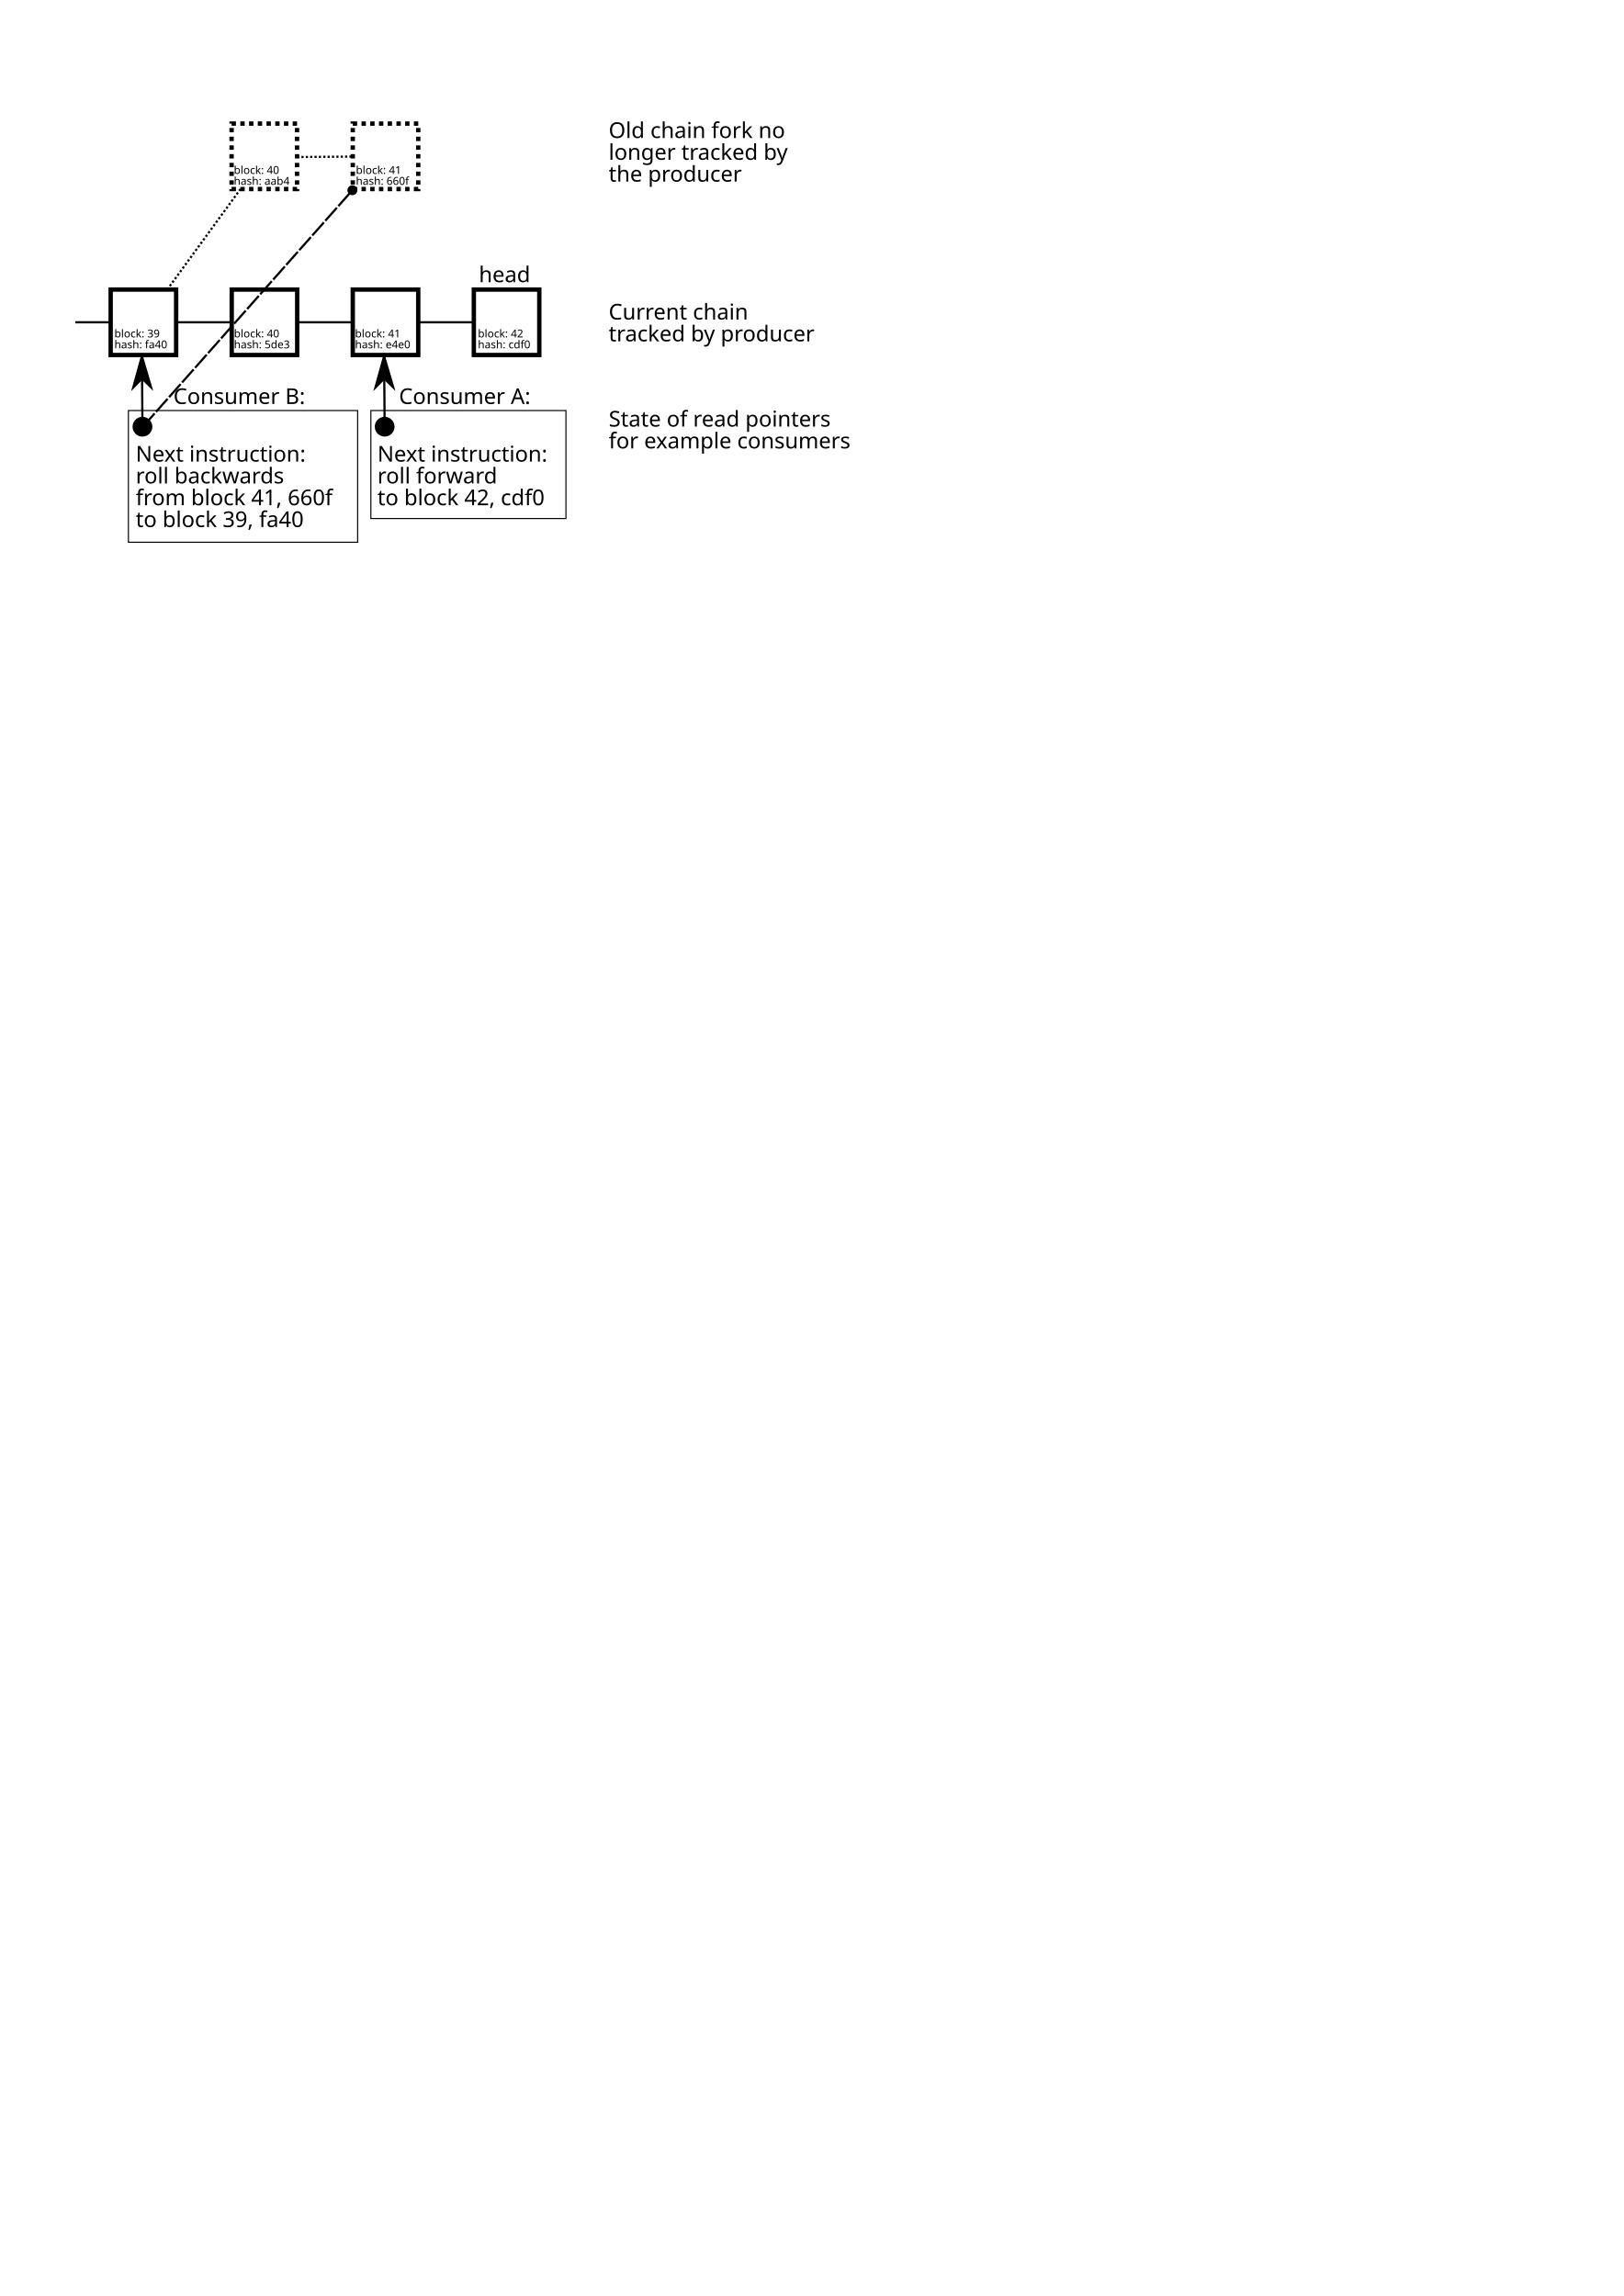
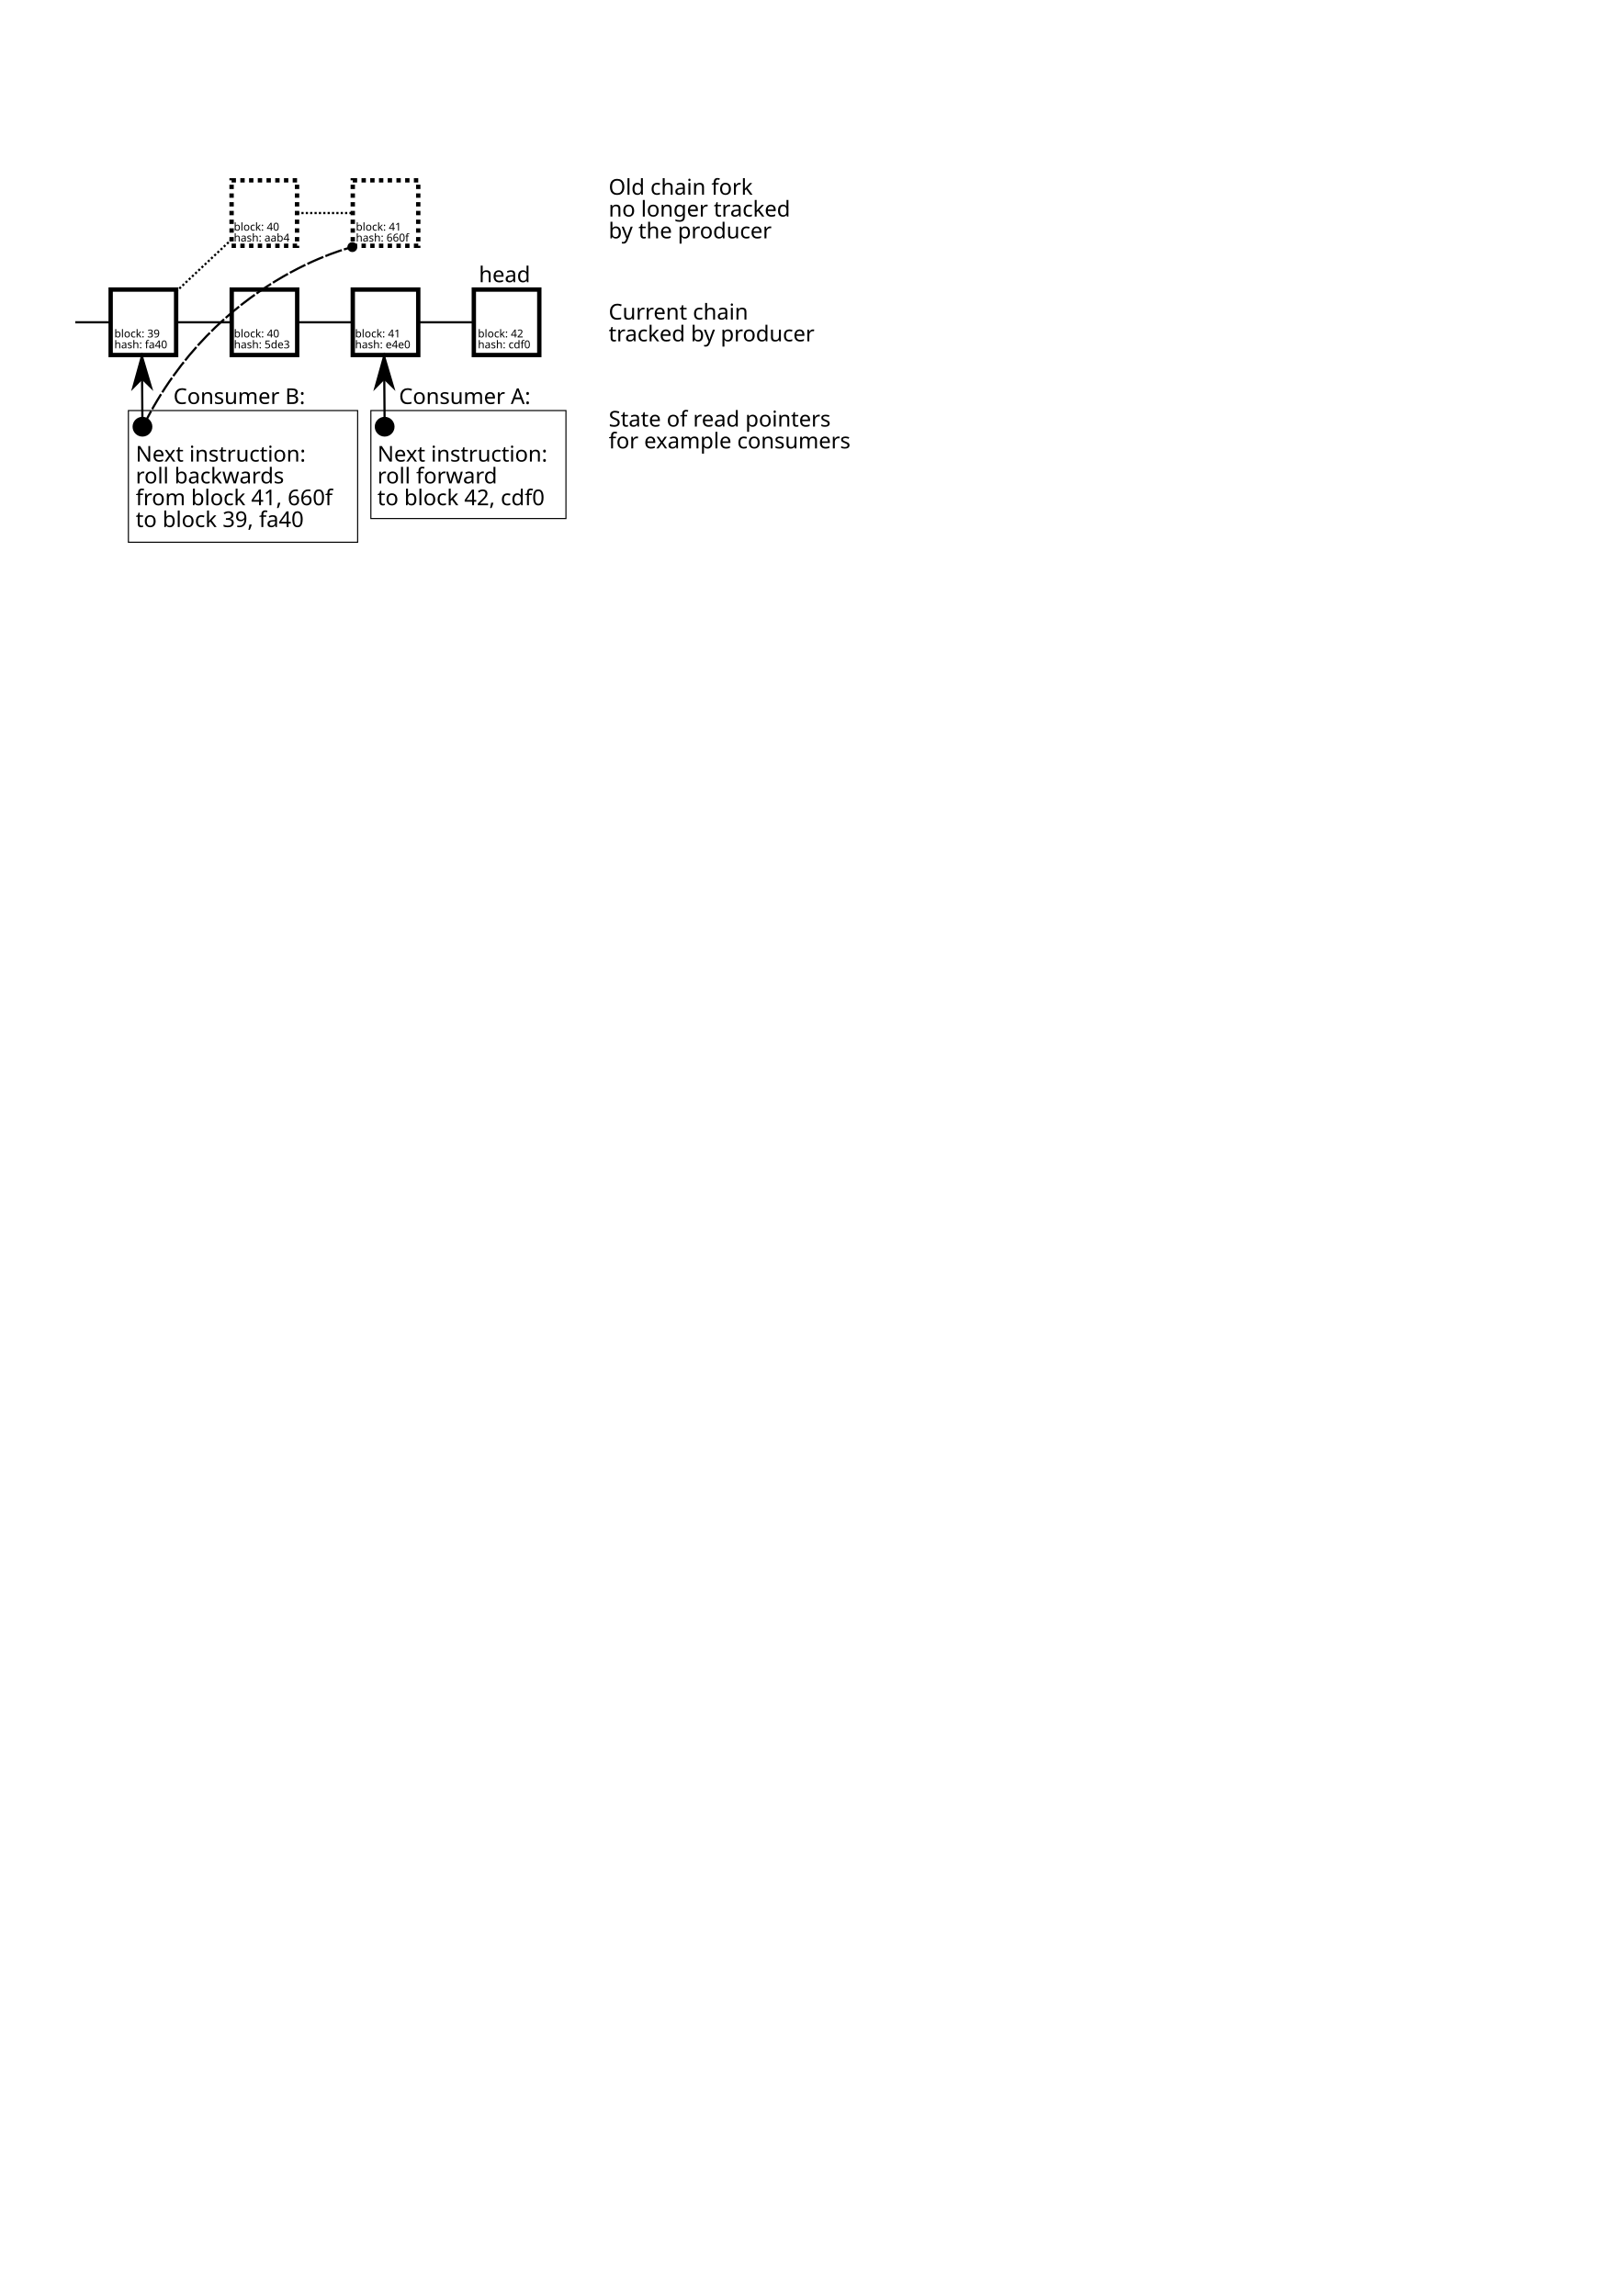
<svg xmlns="http://www.w3.org/2000/svg" width="210mm" height="297mm" viewBox="0 0 744.094 1052.362" id="svg10272" version="1.1">
  <defs id="defs10274">
    <marker orient="auto" refY="0.0" refX="0.0" id="DotM" style="overflow:visible">
      <path id="path9977" d="M -2.5,-1.0 C -2.5,1.76 -4.74,4.0 -7.5,4.0 C -10.26,4.0 -12.5,1.76 -12.5,-1.0 C -12.5,-3.76 -10.26,-6.0 -7.5,-6.0 C -4.74,-6.0 -2.5,-3.76 -2.5,-1.0 z " style="fill-rule:evenodd;stroke:#000000;stroke-width:1pt;stroke-opacity:1;fill:#000000;fill-opacity:1" transform="scale(0.4) translate(7.4, 1)" />
    </marker>
    <marker orient="auto" refY="0.0" refX="0.0" id="Arrow1Mstart" style="overflow:visible">
      <path id="path9919" d="M 0.0,0.0 L 5.0,-5.0 L -12.5,0.0 L 5.0,5.0 L 0.0,0.0 z " style="fill-rule:evenodd;stroke:#000000;stroke-width:1pt;stroke-opacity:1;fill:#000000;fill-opacity:1" transform="scale(0.4) translate(10,0)" />
    </marker>
    <marker orient="auto" refY="0.0" refX="0.0" id="Tail" style="overflow:visible">
      <g id="g9949" transform="scale(-1.2)" style="stroke:#000000;stroke-opacity:1;fill:#000000;fill-opacity:1">
        <path id="path9951" d="M -3.805,-3.959 L 0.544,0" style="fill:#000000;fill-rule:evenodd;stroke:#000000;stroke-width:0.8;stroke-linecap:round;stroke-opacity:1;fill-opacity:1" />
        <path id="path9953" d="M -1.287,-3.959 L 3.062,0" style="fill:#000000;fill-rule:evenodd;stroke:#000000;stroke-width:0.8;stroke-linecap:round;stroke-opacity:1;fill-opacity:1" />
        <path id="path9955" d="M 1.305,-3.959 L 5.654,0" style="fill:#000000;fill-rule:evenodd;stroke:#000000;stroke-width:0.8;stroke-linecap:round;stroke-opacity:1;fill-opacity:1" />
        <path id="path9957" d="M -3.805,4.178 L 0.544,0.22" style="fill:#000000;fill-rule:evenodd;stroke:#000000;stroke-width:0.8;stroke-linecap:round;stroke-opacity:1;fill-opacity:1" />
        <path id="path9959" d="M -1.287,4.178 L 3.062,0.22" style="fill:#000000;fill-rule:evenodd;stroke:#000000;stroke-width:0.8;stroke-linecap:round;stroke-opacity:1;fill-opacity:1" />
        <path id="path9961" d="M 1.305,4.178 L 5.654,0.22" style="fill:#000000;fill-rule:evenodd;stroke:#000000;stroke-width:0.8;stroke-linecap:round;stroke-opacity:1;fill-opacity:1" />
      </g>
    </marker>
    <marker orient="auto" refY="0.0" refX="0.0" id="DotL" style="overflow:visible">
      <path id="path9974" d="M -2.5,-1.0 C -2.5,1.76 -4.74,4.0 -7.5,4.0 C -10.26,4.0 -12.5,1.76 -12.5,-1.0 C -12.5,-3.76 -10.26,-6.0 -7.5,-6.0 C -4.74,-6.0 -2.5,-3.76 -2.5,-1.0 z " style="fill-rule:evenodd;stroke:#000000;stroke-width:1pt;stroke-opacity:1;fill:#000000;fill-opacity:1" transform="scale(0.8) translate(7.4, 1)" />
    </marker>
    <marker orient="auto" refY="0.0" refX="0.0" id="Arrow1Lend" style="overflow:visible;">
      <path id="path9916" d="M 0.0,0.0 L 5.0,-5.0 L -12.5,0.0 L 5.0,5.0 L 0.0,0.0 z " style="fill-rule:evenodd;stroke:#000000;stroke-width:1pt;stroke-opacity:1;fill:#000000;fill-opacity:1" transform="scale(0.8) rotate(180) translate(12.5,0)" />
    </marker>
    <marker style="overflow:visible;" id="marker10985" refX="0.0" refY="0.0" orient="auto">
      <path transform="scale(0.4) rotate(180) translate(10,0)" style="fill-rule:evenodd;stroke:#000000;stroke-width:1pt;stroke-opacity:1;fill:#000000;fill-opacity:1" d="M 0.0,0.0 L 5.0,-5.0 L -12.5,0.0 L 5.0,5.0 L 0.0,0.0 z " id="path10987" />
    </marker>
    <marker style="overflow:visible;" id="marker10951" refX="0.0" refY="0.0" orient="auto">
      <path transform="scale(0.4) rotate(180) translate(10,0)" style="fill-rule:evenodd;stroke:#000000;stroke-width:1pt;stroke-opacity:1;fill:#000000;fill-opacity:1" d="M 0.0,0.0 L 5.0,-5.0 L -12.5,0.0 L 5.0,5.0 L 0.0,0.0 z " id="path10953" />
    </marker>
    <marker style="overflow:visible;" id="marker10923" refX="0.0" refY="0.0" orient="auto">
      <path transform="scale(0.4) rotate(180) translate(10,0)" style="fill-rule:evenodd;stroke:#000000;stroke-width:1pt;stroke-opacity:1;fill:#000000;fill-opacity:1" d="M 0.0,0.0 L 5.0,-5.0 L -12.5,0.0 L 5.0,5.0 L 0.0,0.0 z " id="path10925" />
    </marker>
    <marker style="overflow:visible;" id="marker10901" refX="0.0" refY="0.0" orient="auto">
      <path transform="scale(0.4) rotate(180) translate(10,0)" style="fill-rule:evenodd;stroke:#000000;stroke-width:1pt;stroke-opacity:1;fill:#000000;fill-opacity:1" d="M 0.0,0.0 L 5.0,-5.0 L -12.5,0.0 L 5.0,5.0 L 0.0,0.0 z " id="path10903" />
    </marker>
    <marker orient="auto" refY="0" refX="0" id="DotL-0" style="overflow:visible">
      <path id="path9974-9" d="m -2.5,-1 c 0,2.76 -2.24,5 -5,5 -2.76,0 -5,-2.24 -5,-5 0,-2.76 2.24,-5 5,-5 2.76,0 5,2.24 5,5 z" style="fill:#000000;fill-opacity:1;fill-rule:evenodd;stroke:#000000;stroke-width:1pt;stroke-opacity:1" transform="matrix(0.8,0,0,0.8,5.92,0.8)" />
    </marker>
    <marker orient="auto" refY="0" refX="0" id="Arrow1Lend-3" style="overflow:visible">
      <path id="path9916-6" d="M 0,0 5,-5 -12.5,0 5,5 0,0 Z" style="fill:#000000;fill-opacity:1;fill-rule:evenodd;stroke:#000000;stroke-width:1pt;stroke-opacity:1" transform="matrix(-0.8,0,0,-0.8,-10,0)" />
    </marker>
    <marker orient="auto" refY="0" refX="0" id="DotL-0-8" style="overflow:visible">
      <path id="path9974-9-4" d="m -2.5,-1 c 0,2.76 -2.24,5 -5,5 -2.76,0 -5,-2.24 -5,-5 0,-2.76 2.24,-5 5,-5 2.76,0 5,2.24 5,5 z" style="fill:#000000;fill-opacity:1;fill-rule:evenodd;stroke:#000000;stroke-width:1pt;stroke-opacity:1" transform="matrix(0.8,0,0,0.8,5.92,0.8)" />
    </marker>
    <marker orient="auto" refY="0" refX="0" id="Arrow1Lend-3-5" style="overflow:visible">
      <path id="path9916-6-0" d="M 0,0 5,-5 -12.5,0 5,5 0,0 Z" style="fill:#000000;fill-opacity:1;fill-rule:evenodd;stroke:#000000;stroke-width:1pt;stroke-opacity:1" transform="matrix(-0.8,0,0,-0.8,-10,0)" />
    </marker>
  </defs>
  <g id="layer1">
    <rect style="fill:none;fill-opacity:1;stroke:#000000;stroke-width:2;stroke-miterlimit:4;stroke-dasharray:none;stroke-dashoffset:0;stroke-opacity:1" id="rect10822" width="30" height="30" x="50.714" y="132.719" />
    <rect style="fill:none;fill-opacity:1;stroke:#000000;stroke-width:2;stroke-miterlimit:4;stroke-dasharray:none;stroke-dashoffset:0;stroke-opacity:1" id="rect10822-5" width="30" height="30" x="106.19" y="132.719" />
    <rect style="fill:none;fill-opacity:1;stroke:#000000;stroke-width:2;stroke-miterlimit:4;stroke-dasharray:none;stroke-dashoffset:0;stroke-opacity:1" id="rect10822-3" width="30" height="30" x="161.667" y="132.719" />
    <rect style="fill:none;fill-opacity:1;stroke:#000000;stroke-width:2;stroke-miterlimit:4;stroke-dasharray:none;stroke-dashoffset:0;stroke-opacity:1" id="rect10822-56" width="30" height="30" x="217.143" y="132.719" />
-     <rect style="fill:none;fill-opacity:1;stroke:#000000;stroke-width:2;stroke-miterlimit:4;stroke-dasharray:2,2;stroke-dashoffset:0;stroke-opacity:1" id="rect10822-5-2" width="30" height="30" x="106.131" y="56.648" />
-     <rect style="fill:none;fill-opacity:1;stroke:#000000;stroke-width:2;stroke-miterlimit:4;stroke-dasharray:2,2;stroke-dashoffset:0;stroke-opacity:1" id="rect10822-3-9" width="30" height="30" x="161.667" y="56.648" />
+     <rect style="fill:none;fill-opacity:1;stroke:#000000;stroke-width:2;stroke-miterlimit:4;stroke-dasharray:2, 2;stroke-dashoffset:0;stroke-opacity:1" id="rect10822-5-2" width="30" height="30" x="106.131" y="82.648" />
+     <rect style="fill:none;fill-opacity:1;stroke:#000000;stroke-width:2;stroke-miterlimit:4;stroke-dasharray:2, 2;stroke-dashoffset:0;stroke-opacity:1" id="rect10822-3-9" width="30" height="30" x="161.667" y="82.648" />
    <path style="fill:none;fill-rule:evenodd;stroke:#000000;stroke-width:1px;stroke-linecap:butt;stroke-linejoin:miter;stroke-opacity:1" d="m 80.714,147.719 25.476,0" id="path10869" />
    <path style="fill:none;fill-rule:evenodd;stroke:#000000;stroke-width:1px;stroke-linecap:butt;stroke-linejoin:miter;stroke-opacity:1" d="m 136.19,147.719 25.476,0" id="path10871" />
    <path style="fill:none;fill-rule:evenodd;stroke:#000000;stroke-width:1px;stroke-linecap:butt;stroke-linejoin:miter;stroke-opacity:1" d="m 191.667,147.719 25.476,0" id="path10873" />
-     <path style="fill:none;fill-rule:evenodd;stroke:#000000;stroke-width:1;stroke-linecap:butt;stroke-linejoin:miter;stroke-miterlimit:4;stroke-dasharray:1, 1;stroke-dashoffset:0;stroke-opacity:1" d="M 76.642,132.719 110.204,86.648" id="path10877" />
-     <path style="fill:none;fill-rule:evenodd;stroke:#000000;stroke-width:1;stroke-linecap:butt;stroke-linejoin:miter;stroke-miterlimit:4;stroke-dasharray:1, 1;stroke-dashoffset:0;stroke-opacity:1" d="m 136.131,71.971 25.536,-0.204" id="path10879" />
+     <path style="fill:none;fill-rule:evenodd;stroke:#000000;stroke-width:1;stroke-linecap:butt;stroke-linejoin:miter;stroke-miterlimit:4;stroke-dasharray:1, 1;stroke-dashoffset:0;stroke-opacity:1" d="m 80.714,133.625 25.417,-23.882" id="path10877" />
+     <path style="fill:none;fill-rule:evenodd;stroke:#000000;stroke-width:1;stroke-linecap:butt;stroke-linejoin:miter;stroke-miterlimit:4;stroke-dasharray:1, 1;stroke-dashoffset:0;stroke-opacity:1" d="m 136.131,97.648 25.536,0" id="path10879" />
    <path style="fill:none;fill-rule:evenodd;stroke:#000000;stroke-width:1px;stroke-linecap:butt;stroke-linejoin:miter;stroke-opacity:1;marker-end:url(#Arrow1Lend);marker-start:url(#DotL)" d="m 176.272,195.5 -0.253,-32.072" id="path12462" />
    <path style="fill:none;fill-rule:evenodd;stroke:#000000;stroke-width:1px;stroke-linecap:butt;stroke-linejoin:miter;stroke-opacity:1;marker-start:url(#DotL-0);marker-end:url(#Arrow1Lend-3)" d="m 65.284,195.5 -0.253,-32.072" id="path12462-0" />
    <text xml:space="preserve" style="font-style:normal;font-weight:normal;font-size:15px;line-height:100%;font-family:sans-serif;text-align:start;letter-spacing:0px;word-spacing:0px;writing-mode:lr-tb;text-anchor:start;fill:#000000;fill-opacity:1;stroke:none;stroke-width:1px;stroke-linecap:butt;stroke-linejoin:miter;stroke-opacity:1" x="221.476" y="138.174" id="text13177">
      <tspan id="tspan13179" x="221.476" y="138.174" />
    </text>
    <text xml:space="preserve" style="font-style:normal;font-weight:normal;font-size:10px;line-height:100%;font-family:sans-serif;text-align:start;letter-spacing:0px;word-spacing:0px;writing-mode:lr-tb;text-anchor:start;fill:#000000;fill-opacity:1;stroke:none;stroke-width:1px;stroke-linecap:butt;stroke-linejoin:miter;stroke-opacity:1" x="219.456" y="129.335" id="text13181">
      <tspan id="tspan13183" x="219.456" y="129.335">head</tspan>
    </text>
    <text xml:space="preserve" style="font-style:normal;font-weight:normal;font-size:10px;line-height:100%;font-family:sans-serif;text-align:start;letter-spacing:0px;word-spacing:0px;writing-mode:lr-tb;text-anchor:start;fill:#000000;fill-opacity:1;stroke:none;stroke-width:1px;stroke-linecap:butt;stroke-linejoin:miter;stroke-opacity:1" x="278.918" y="146.447" id="text13181-6">
      <tspan x="278.918" y="146.447" id="tspan13203">Current chain</tspan>
      <tspan x="278.918" y="156.447" id="tspan16835">tracked by producer</tspan>
    </text>
-     <text xml:space="preserve" style="font-style:normal;font-weight:normal;font-size:10px;line-height:100%;font-family:sans-serif;text-align:start;letter-spacing:0px;word-spacing:0px;writing-mode:lr-tb;text-anchor:start;fill:#000000;fill-opacity:1;stroke:none;stroke-width:1px;stroke-linecap:butt;stroke-linejoin:miter;stroke-opacity:1" x="278.918" y="63.246" id="text13205">
-       <tspan x="278.918" y="63.246" id="tspan13215">Old chain fork no</tspan>
-       <tspan x="278.918" y="73.246" id="tspan13227">longer tracked by</tspan>
-       <tspan x="278.918" y="83.246" id="tspan16845">the producer</tspan>
+     <text xml:space="preserve" style="font-style:normal;font-weight:normal;font-size:10px;line-height:100%;font-family:sans-serif;text-align:start;letter-spacing:0px;word-spacing:0px;writing-mode:lr-tb;text-anchor:start;fill:#000000;fill-opacity:1;stroke:none;stroke-width:1px;stroke-linecap:butt;stroke-linejoin:miter;stroke-opacity:1" x="278.918" y="89.246" id="text13205">
+       <tspan x="278.918" y="89.246" id="tspan13215">Old chain fork</tspan>
+       <tspan x="278.918" y="99.246" id="tspan13227">no longer tracked</tspan>
+       <tspan x="278.918" y="109.246" id="tspan16845">by the producer</tspan>
    </text>
    <rect style="fill:none;fill-opacity:1;stroke:#000000;stroke-width:0.5;stroke-miterlimit:4;stroke-dasharray:none;stroke-dashoffset:0;stroke-opacity:1" id="rect13229" width="89.399" height="49.497" x="169.958" y="188.177" />
    <text xml:space="preserve" style="font-style:normal;font-weight:normal;font-size:10px;line-height:100%;font-family:sans-serif;text-align:start;letter-spacing:0px;word-spacing:0px;writing-mode:lr-tb;text-anchor:start;fill:#000000;fill-opacity:1;stroke:none;stroke-width:1px;stroke-linecap:butt;stroke-linejoin:miter;stroke-opacity:1" x="172.963" y="211.573" id="text13231">
      <tspan x="172.963" y="211.573" id="tspan13315">Next instruction:</tspan>
      <tspan x="172.963" y="221.573" id="tspan13390">roll forward</tspan>
      <tspan x="172.963" y="231.573" id="tspan13235">to block 42, cdf0</tspan>
    </text>
    <text xml:space="preserve" style="font-style:normal;font-weight:normal;font-size:5px;line-height:100%;font-family:sans-serif;text-align:start;letter-spacing:0px;word-spacing:0px;writing-mode:lr-tb;text-anchor:start;fill:#000000;fill-opacity:1;stroke:none;stroke-width:1px;stroke-linecap:butt;stroke-linejoin:miter;stroke-opacity:1" x="218.997" y="154.649" id="text13241">
      <tspan id="tspan13243" x="218.997" y="154.649">block: 42</tspan>
      <tspan x="218.997" y="159.649" id="tspan13317">hash: cdf0</tspan>
    </text>
    <rect style="fill:none;fill-opacity:1;stroke:#000000;stroke-width:0.5;stroke-miterlimit:4;stroke-dasharray:none;stroke-dashoffset:0;stroke-opacity:1" id="rect13229-0" width="105.056" height="60.357" x="58.841" y="188.177" />
    <text xml:space="preserve" style="font-style:normal;font-weight:normal;font-size:10px;line-height:100%;font-family:sans-serif;text-align:start;letter-spacing:0px;word-spacing:0px;writing-mode:lr-tb;text-anchor:start;fill:#000000;fill-opacity:1;stroke:none;stroke-width:1px;stroke-linecap:butt;stroke-linejoin:miter;stroke-opacity:1" x="62.202" y="211.573" id="text13231-2">
      <tspan x="62.202" y="211.573" id="tspan13313">Next instruction:</tspan>
      <tspan x="62.202" y="221.573" id="tspan13235-7">roll backwards</tspan>
      <tspan x="62.202" y="231.573" id="tspan13394">from block 41, 660f</tspan>
      <tspan x="62.202" y="241.573" id="tspan13396">to block 39, fa40</tspan>
    </text>
    <text xml:space="preserve" style="font-style:normal;font-weight:normal;font-size:5px;line-height:100%;font-family:sans-serif;text-align:start;letter-spacing:0px;word-spacing:0px;writing-mode:lr-tb;text-anchor:start;fill:#000000;fill-opacity:1;stroke:none;stroke-width:1px;stroke-linecap:butt;stroke-linejoin:miter;stroke-opacity:1" x="162.696" y="154.649" id="text13241-5">
      <tspan id="tspan13243-9" x="162.696" y="154.649">block: 41</tspan>
      <tspan x="162.696" y="159.649" id="tspan13317-2">hash: e4e0</tspan>
    </text>
    <text xml:space="preserve" style="font-style:normal;font-weight:normal;font-size:5px;line-height:100%;font-family:sans-serif;text-align:start;letter-spacing:0px;word-spacing:0px;writing-mode:lr-tb;text-anchor:start;fill:#000000;fill-opacity:1;stroke:none;stroke-width:1px;stroke-linecap:butt;stroke-linejoin:miter;stroke-opacity:1" x="107.205" y="154.649" id="text13241-2">
      <tspan id="tspan13243-8" x="107.205" y="154.649">block: 40</tspan>
      <tspan x="107.205" y="159.649" id="tspan13317-9">hash: 5de3</tspan>
    </text>
    <text xml:space="preserve" style="font-style:normal;font-weight:normal;font-size:5px;line-height:100%;font-family:sans-serif;text-align:start;letter-spacing:0px;word-spacing:0px;writing-mode:lr-tb;text-anchor:start;fill:#000000;fill-opacity:1;stroke:none;stroke-width:1px;stroke-linecap:butt;stroke-linejoin:miter;stroke-opacity:1" x="52.407" y="154.649" id="text13241-7">
      <tspan id="tspan13243-3" x="52.407" y="154.649">block: 39</tspan>
      <tspan x="52.407" y="159.649" id="tspan13317-6">hash: fa40</tspan>
    </text>
-     <text xml:space="preserve" style="font-style:normal;font-weight:normal;font-size:5px;line-height:100%;font-family:sans-serif;text-align:start;letter-spacing:0px;word-spacing:0px;writing-mode:lr-tb;text-anchor:start;fill:#000000;fill-opacity:1;stroke:none;stroke-width:1px;stroke-linecap:butt;stroke-linejoin:miter;stroke-opacity:1" x="107.149" y="79.707" id="text13241-1">
-       <tspan id="tspan13243-2" x="107.149" y="79.707">block: 40</tspan>
-       <tspan x="107.149" y="84.707" id="tspan13317-93">hash: aab4</tspan>
+     <text xml:space="preserve" style="font-style:normal;font-weight:normal;font-size:5px;line-height:100%;font-family:sans-serif;text-align:start;letter-spacing:0px;word-spacing:0px;writing-mode:lr-tb;text-anchor:start;fill:#000000;fill-opacity:1;stroke:none;stroke-width:1px;stroke-linecap:butt;stroke-linejoin:miter;stroke-opacity:1" x="107.149" y="105.707" id="text13241-1">
+       <tspan id="tspan13243-2" x="107.149" y="105.707">block: 40</tspan>
+       <tspan x="107.149" y="110.707" id="tspan13317-93">hash: aab4</tspan>
    </text>
-     <text xml:space="preserve" style="font-style:normal;font-weight:normal;font-size:5px;line-height:100%;font-family:sans-serif;text-align:start;letter-spacing:0px;word-spacing:0px;writing-mode:lr-tb;text-anchor:start;fill:#000000;fill-opacity:1;stroke:none;stroke-width:1px;stroke-linecap:butt;stroke-linejoin:miter;stroke-opacity:1" x="163.085" y="79.707" id="text13241-19">
-       <tspan id="tspan13243-4" x="163.085" y="79.707">block: 41</tspan>
-       <tspan x="163.085" y="84.707" id="tspan13317-7">hash: 660f</tspan>
+     <text xml:space="preserve" style="font-style:normal;font-weight:normal;font-size:5px;line-height:100%;font-family:sans-serif;text-align:start;letter-spacing:0px;word-spacing:0px;writing-mode:lr-tb;text-anchor:start;fill:#000000;fill-opacity:1;stroke:none;stroke-width:1px;stroke-linecap:butt;stroke-linejoin:miter;stroke-opacity:1" x="163.085" y="105.707" id="text13241-19">
+       <tspan id="tspan13243-4" x="163.085" y="105.707">block: 41</tspan>
+       <tspan x="163.085" y="110.707" id="tspan13317-7">hash: 660f</tspan>
    </text>
    <text xml:space="preserve" style="font-style:normal;font-weight:normal;font-size:10px;line-height:100%;font-family:sans-serif;text-align:start;letter-spacing:0px;word-spacing:0px;writing-mode:lr-tb;text-anchor:start;fill:#000000;fill-opacity:1;stroke:none;stroke-width:1px;stroke-linecap:butt;stroke-linejoin:miter;stroke-opacity:1" x="79.45" y="185.167" id="text13380">
      <tspan id="tspan13382" x="79.45" y="185.167">Consumer B:</tspan>
    </text>
    <text xml:space="preserve" style="font-style:normal;font-weight:normal;font-size:10px;line-height:100%;font-family:sans-serif;text-align:start;letter-spacing:0px;word-spacing:0px;writing-mode:lr-tb;text-anchor:start;fill:#000000;fill-opacity:1;stroke:none;stroke-width:1px;stroke-linecap:butt;stroke-linejoin:miter;stroke-opacity:1" x="182.836" y="185.167" id="text13384">
      <tspan id="tspan13386" x="182.836" y="185.167">Consumer A:</tspan>
    </text>
-     <path style="fill:none;fill-rule:evenodd;stroke:#000000;stroke-width:1;stroke-linecap:butt;stroke-linejoin:miter;stroke-miterlimit:4;stroke-dasharray:8, 1;stroke-dashoffset:0;stroke-opacity:1;marker-end:url(#DotM)" d="M 65.536,195.509 161.501,87.17" id="path12462-0-3" />
+     <path style="fill:none;fill-rule:evenodd;stroke:#000000;stroke-width:1;stroke-linecap:butt;stroke-linejoin:miter;stroke-miterlimit:4;stroke-dasharray:8, 1;stroke-dashoffset:0;stroke-opacity:1;marker-end:url(#DotM)" d="M 65.536,195.509 C 99.108,127.652 161.501,113.242 161.501,113.242" id="path12462-0-3" />
    <text xml:space="preserve" style="font-style:normal;font-weight:normal;font-size:10px;line-height:100%;font-family:sans-serif;text-align:start;letter-spacing:0px;word-spacing:0px;writing-mode:lr-tb;text-anchor:start;fill:#000000;fill-opacity:1;stroke:none;stroke-width:1px;stroke-linecap:butt;stroke-linejoin:miter;stroke-opacity:1" x="278.957" y="195.524" id="text13181-6-6">
      <tspan x="278.957" y="195.524" id="tspan16835-0">State of read pointers</tspan>
      <tspan x="278.957" y="205.524" id="tspan16872">for example consumers</tspan>
    </text>
    <path style="fill:none;fill-rule:evenodd;stroke:#000000;stroke-width:1px;stroke-linecap:butt;stroke-linejoin:miter;stroke-opacity:1" d="m 34.485,147.719 15.753,0" id="path10869-6" />
  </g>
</svg>
